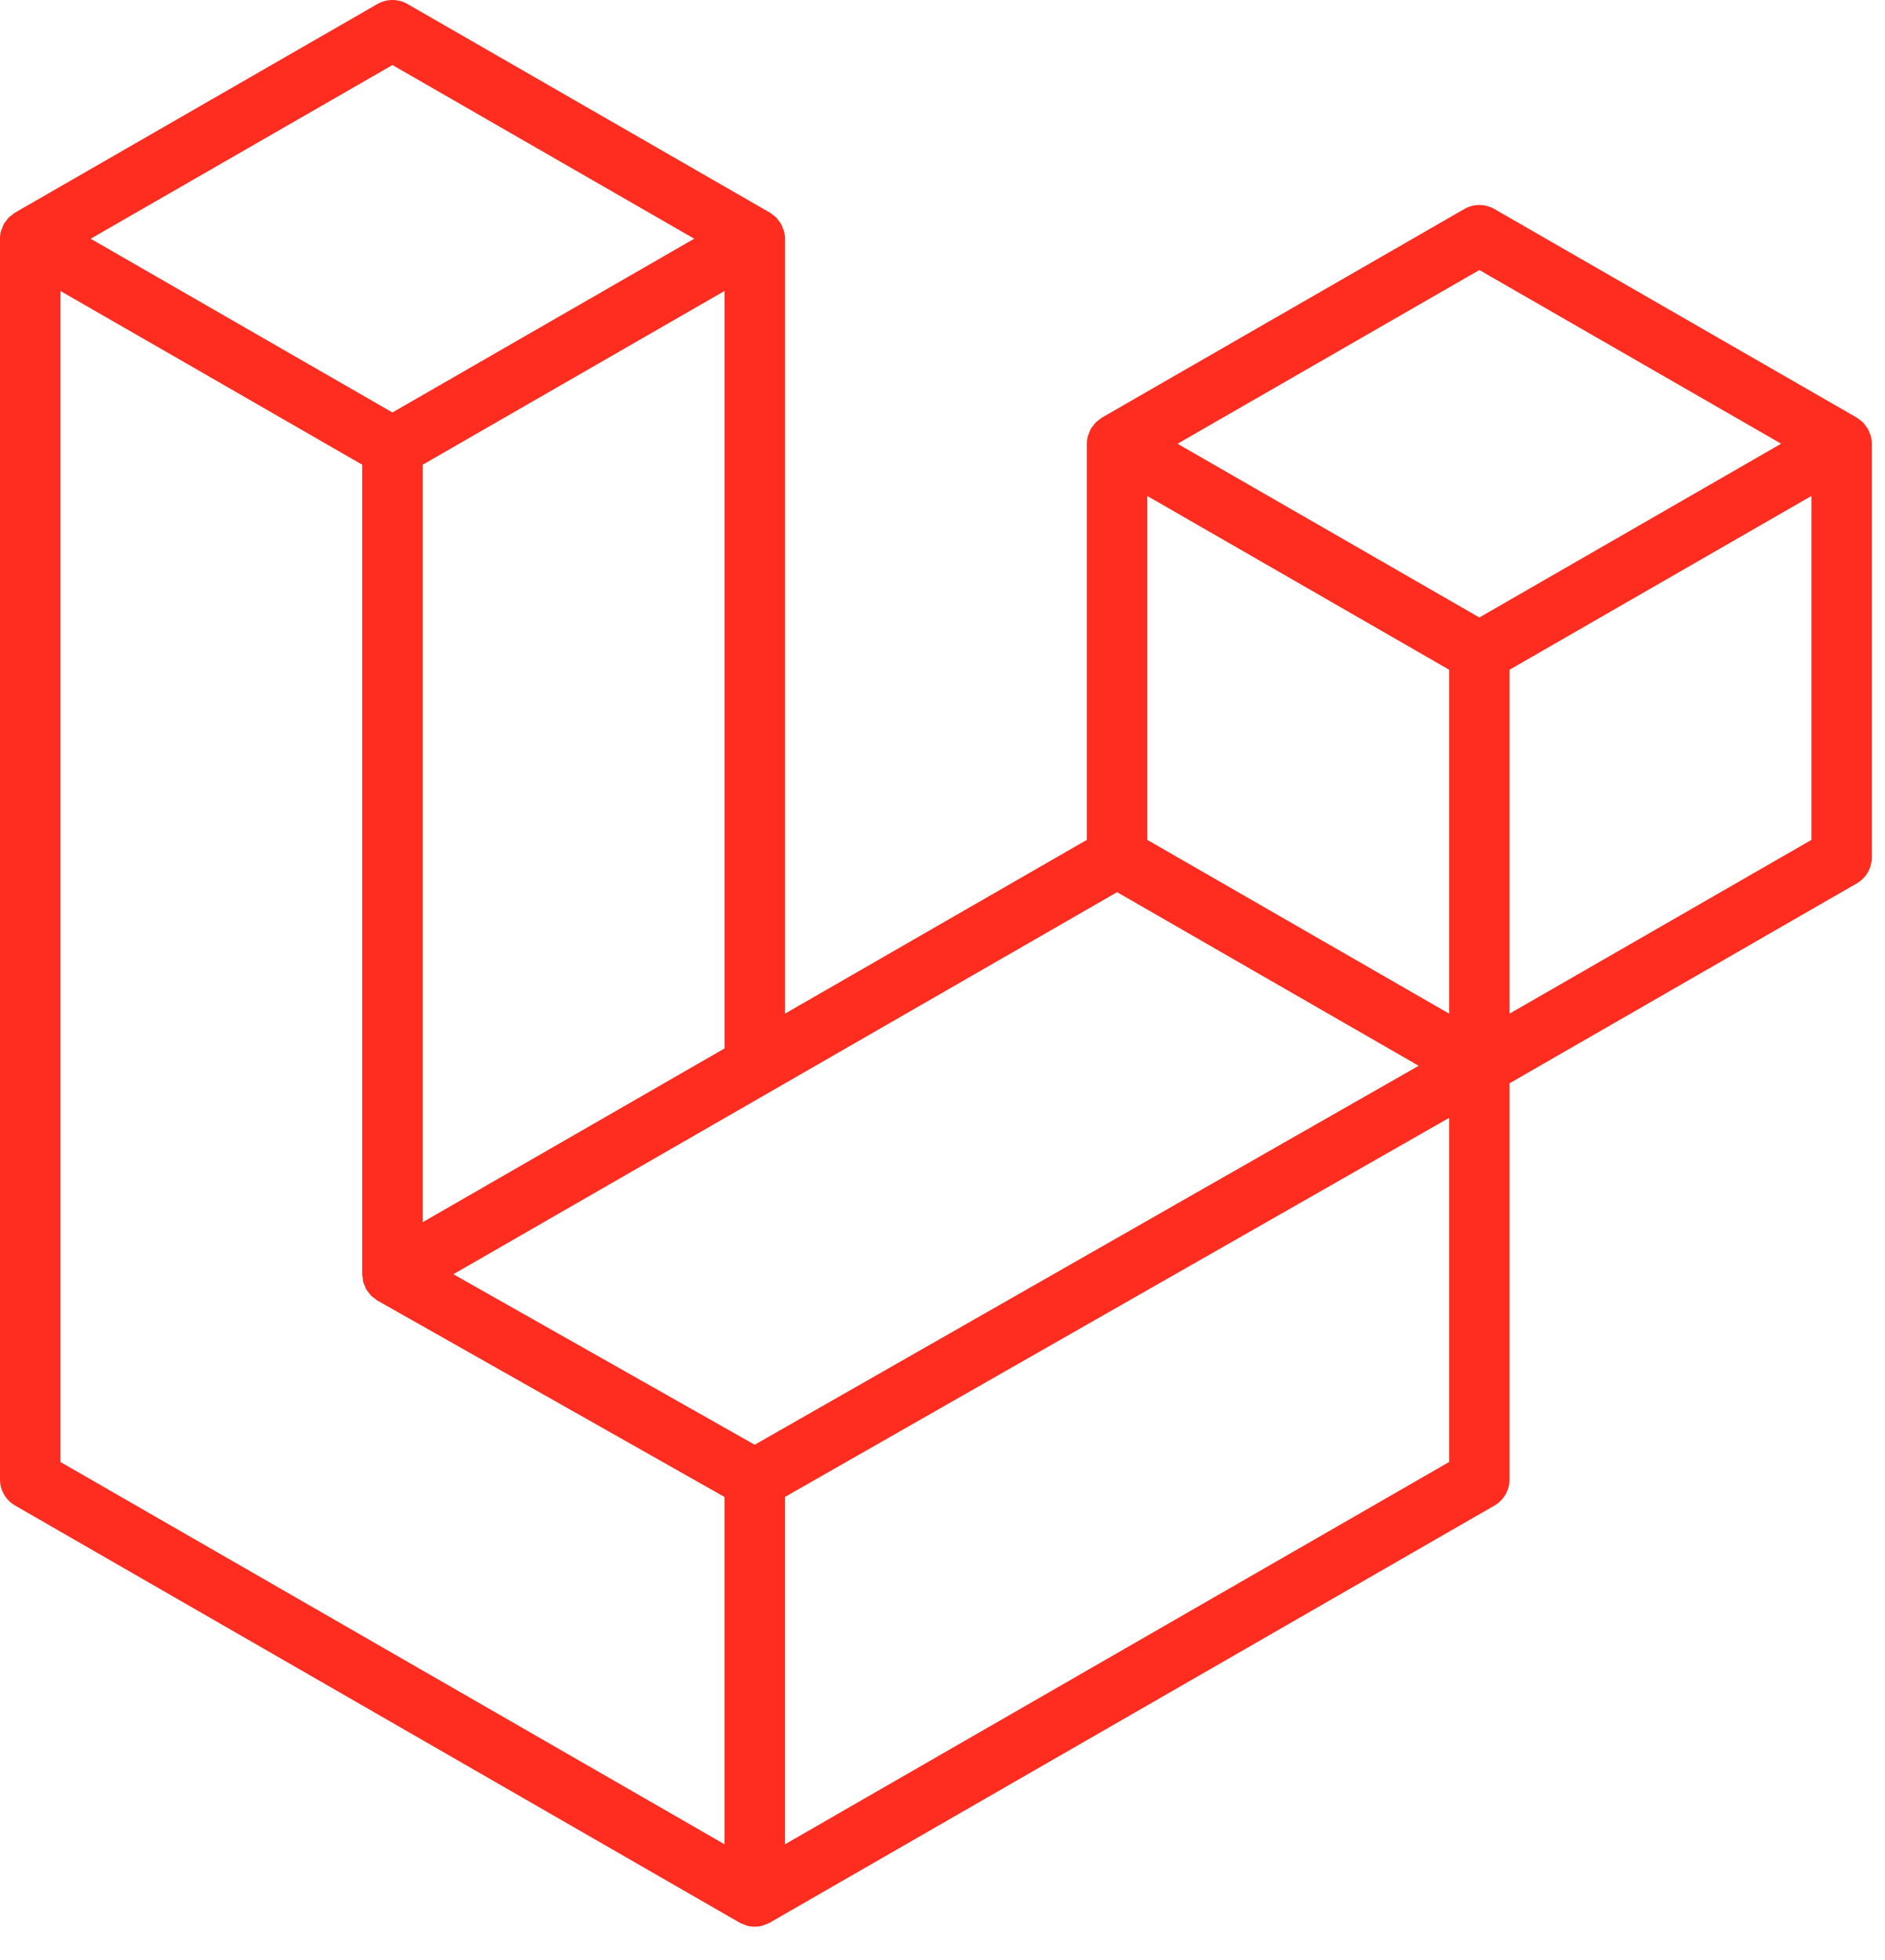
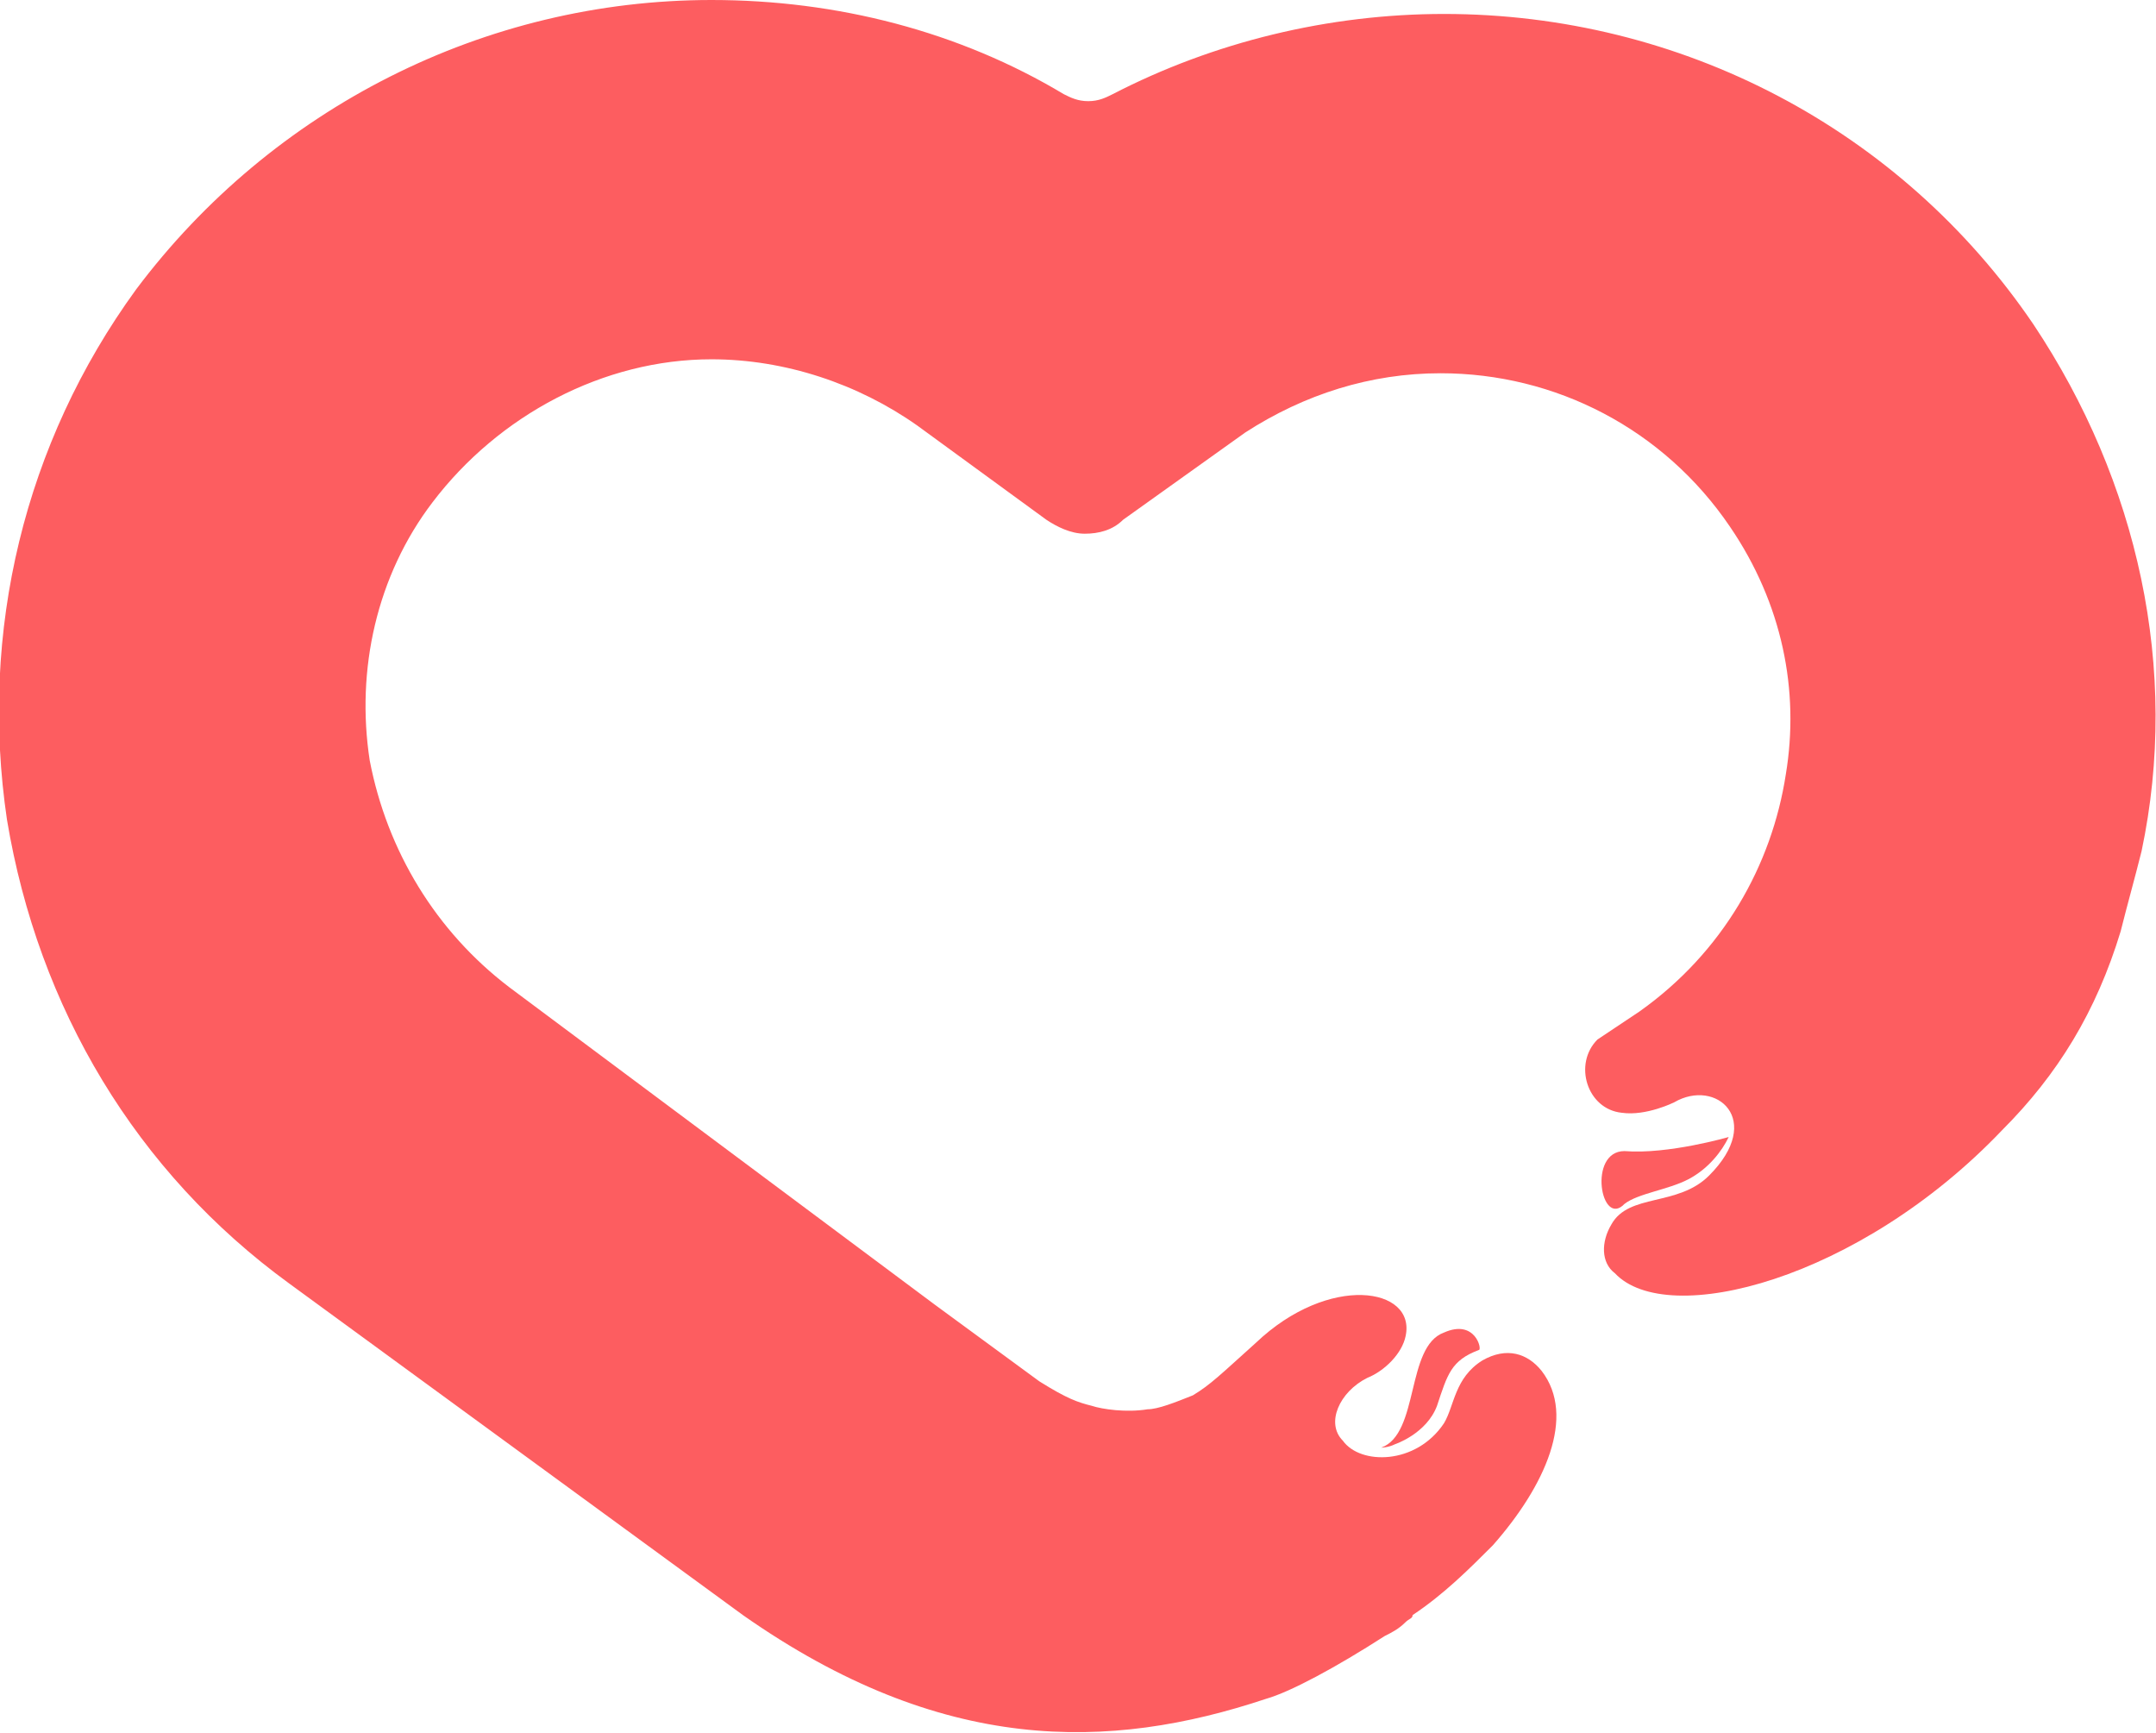
- <svg xmlns="http://www.w3.org/2000/svg" width="50" height="52" viewBox="0 0 50 52">
-   <path d="M49.626 11.564a.809.809 0 0 1 .028.209v10.972a.8.8 0 0 1-.402.694l-9.209 5.302V39.25c0 .286-.152.55-.4.694L20.42 51.01c-.044.025-.092.041-.14.058-.018.006-.035.017-.054.022a.805.805 0 0 1-.41 0c-.022-.006-.042-.018-.063-.026-.044-.016-.09-.03-.132-.054L.402 39.944A.801.801 0 0 1 0 39.25V6.334c0-.072.01-.142.028-.21.006-.023.02-.044.028-.067.015-.042.029-.085.051-.124.015-.026.037-.047.055-.071.023-.032.044-.065.071-.093.023-.023.053-.04.079-.06.029-.024.055-.05.088-.069h.001l9.61-5.533a.802.802 0 0 1 .8 0l9.61 5.533h.002c.032.02.059.045.088.068.026.02.055.038.078.06.028.029.048.062.072.094.017.024.04.045.054.071.023.04.036.082.052.124.008.023.022.044.028.068a.809.809 0 0 1 .028.209v20.559l8.008-4.611v-10.51c0-.07.01-.141.028-.208.007-.024.02-.045.028-.068.016-.042.03-.085.052-.124.015-.026.037-.047.054-.071.024-.032.044-.065.072-.093.023-.023.052-.04.078-.06.03-.024.056-.05.088-.069h.001l9.611-5.533a.801.801 0 0 1 .8 0l9.61 5.533c.034.02.06.045.09.068.025.02.054.038.077.06.028.029.048.062.072.094.018.024.04.045.054.071.023.039.036.082.052.124.009.023.022.044.028.068zm-1.574 10.718v-9.124l-3.363 1.936-4.646 2.675v9.124l8.01-4.611zm-9.61 16.505v-9.13l-4.57 2.61-13.05 7.448v9.216l17.62-10.144zM1.602 7.719v31.068L19.22 48.93v-9.214l-9.204-5.209-.003-.002-.004-.002c-.031-.018-.057-.044-.086-.066-.025-.02-.054-.036-.076-.058l-.002-.003c-.026-.025-.044-.056-.066-.084-.02-.027-.044-.05-.06-.078l-.001-.003c-.018-.03-.029-.066-.042-.1-.013-.03-.03-.058-.038-.09v-.001c-.01-.038-.012-.078-.016-.117-.004-.03-.012-.06-.012-.09v-.002-21.481L4.965 9.654 1.602 7.72zm8.81-5.994L2.405 6.334l8.005 4.609 8.006-4.61-8.006-4.608zm4.164 28.764l4.645-2.674V7.719l-3.363 1.936-4.646 2.675v20.096l3.364-1.937zM39.243 7.164l-8.006 4.609 8.006 4.609 8.005-4.61-8.005-4.608zm-.801 10.605l-4.646-2.675-3.363-1.936v9.124l4.645 2.674 3.364 1.937v-9.124zM20.02 38.33l11.743-6.704 5.87-3.35-8-4.606-9.211 5.303-8.395 4.833 7.993 4.524z" fill="#FF2D20" fill-rule="evenodd" />
+ <svg xmlns="http://www.w3.org/2000/svg" width="1322" height="1062" viewBox="0 0 1322 1062" fill="none">
+   <path d="M996.085 738.03C1004.33 731.552 1022.89 729.392 1035.26 722.914C1047.63 716.435 1055.88 705.638 1060 697C1060 697 1022.89 707.797 996.085 705.638C973.405 705.638 981.652 753.147 996.085 738.03Z" fill="#FD5D60" />
+   <path d="M1246.86 198.872C1165.59 79.121 1030.85 8.554 885.418 8.554C814.842 8.554 744.265 25.661 682.243 57.737C677.966 59.875 673.689 62.014 667.273 62.014C660.857 62.014 656.579 59.875 652.302 57.737C588.141 19.246 513.287 0 436.295 0C297.281 0 166.821 66.291 83.412 177.488C14.975 271.578 -12.828 387.052 4.281 502.526C23.529 618 83.412 718.505 177.514 786.934L455.543 990.083C577.448 1075.62 680.105 1073.48 776.345 1041.4C791.316 1037.13 819.119 1022.16 849.061 1002.91C853.338 1000.78 857.615 998.637 861.893 994.36C864.031 992.221 866.17 992.221 866.17 990.083C885.418 977.253 900.389 962.284 915.36 947.315C947.44 910.962 966.688 868.194 945.301 840.395C936.747 829.702 923.914 825.426 908.944 833.979C891.834 844.671 891.834 861.779 885.418 872.471C868.309 898.132 834.09 898.132 823.396 883.163C812.703 872.471 821.258 853.225 838.367 844.671C849.061 840.394 859.754 829.702 861.893 819.01C868.309 789.073 814.842 780.519 769.929 823.287C748.542 842.533 742.126 848.948 731.433 855.363C720.74 859.64 710.046 863.917 703.63 863.917C690.798 866.055 675.827 863.917 669.411 861.779C660.857 859.64 654.44 857.502 637.331 846.81L573.171 799.765L312.251 605.17C267.339 570.955 237.398 521.772 226.704 466.173C218.149 410.574 230.981 352.837 265.2 307.931C305.835 254.471 369.996 220.256 436.295 220.256C481.207 220.256 526.12 235.225 562.477 260.886L641.608 318.623C648.024 322.9 656.579 327.176 665.134 327.176C673.689 327.176 682.243 325.038 688.659 318.623L763.513 265.163C799.871 241.64 840.506 228.81 883.279 228.81C953.856 228.81 1020.16 263.024 1060.79 322.9C1092.87 369.945 1103.56 423.405 1095.01 474.727C1086.45 530.325 1056.51 583.785 1005.18 620.138L979.52 637.246C964.549 652.215 973.104 680.014 994.491 682.152C1009.46 684.291 1026.57 675.737 1026.57 675.737C1052.24 660.768 1082.18 686.429 1047.96 720.644C1028.71 739.889 998.768 731.336 988.075 750.581C981.659 761.273 981.659 774.104 990.214 780.519C1022.29 814.734 1139.92 784.796 1227.61 692.844C1261.83 658.63 1285.35 620.138 1300.32 570.955C1304.6 553.848 1308.88 538.879 1313.15 521.772C1336.68 410.574 1311.02 295.1 1246.86 198.872Z" fill="#FD5D60" />
+   <path d="M885.416 816.872C861.891 825.426 870.445 878.886 846.92 887.44C846.92 887.44 851.197 887.44 855.475 885.301C855.475 885.301 874.723 878.886 881.139 861.779C887.555 842.533 889.694 833.98 906.803 827.564C908.942 827.564 904.664 808.319 885.416 816.872Z" fill="#FD5D60" />
</svg>
